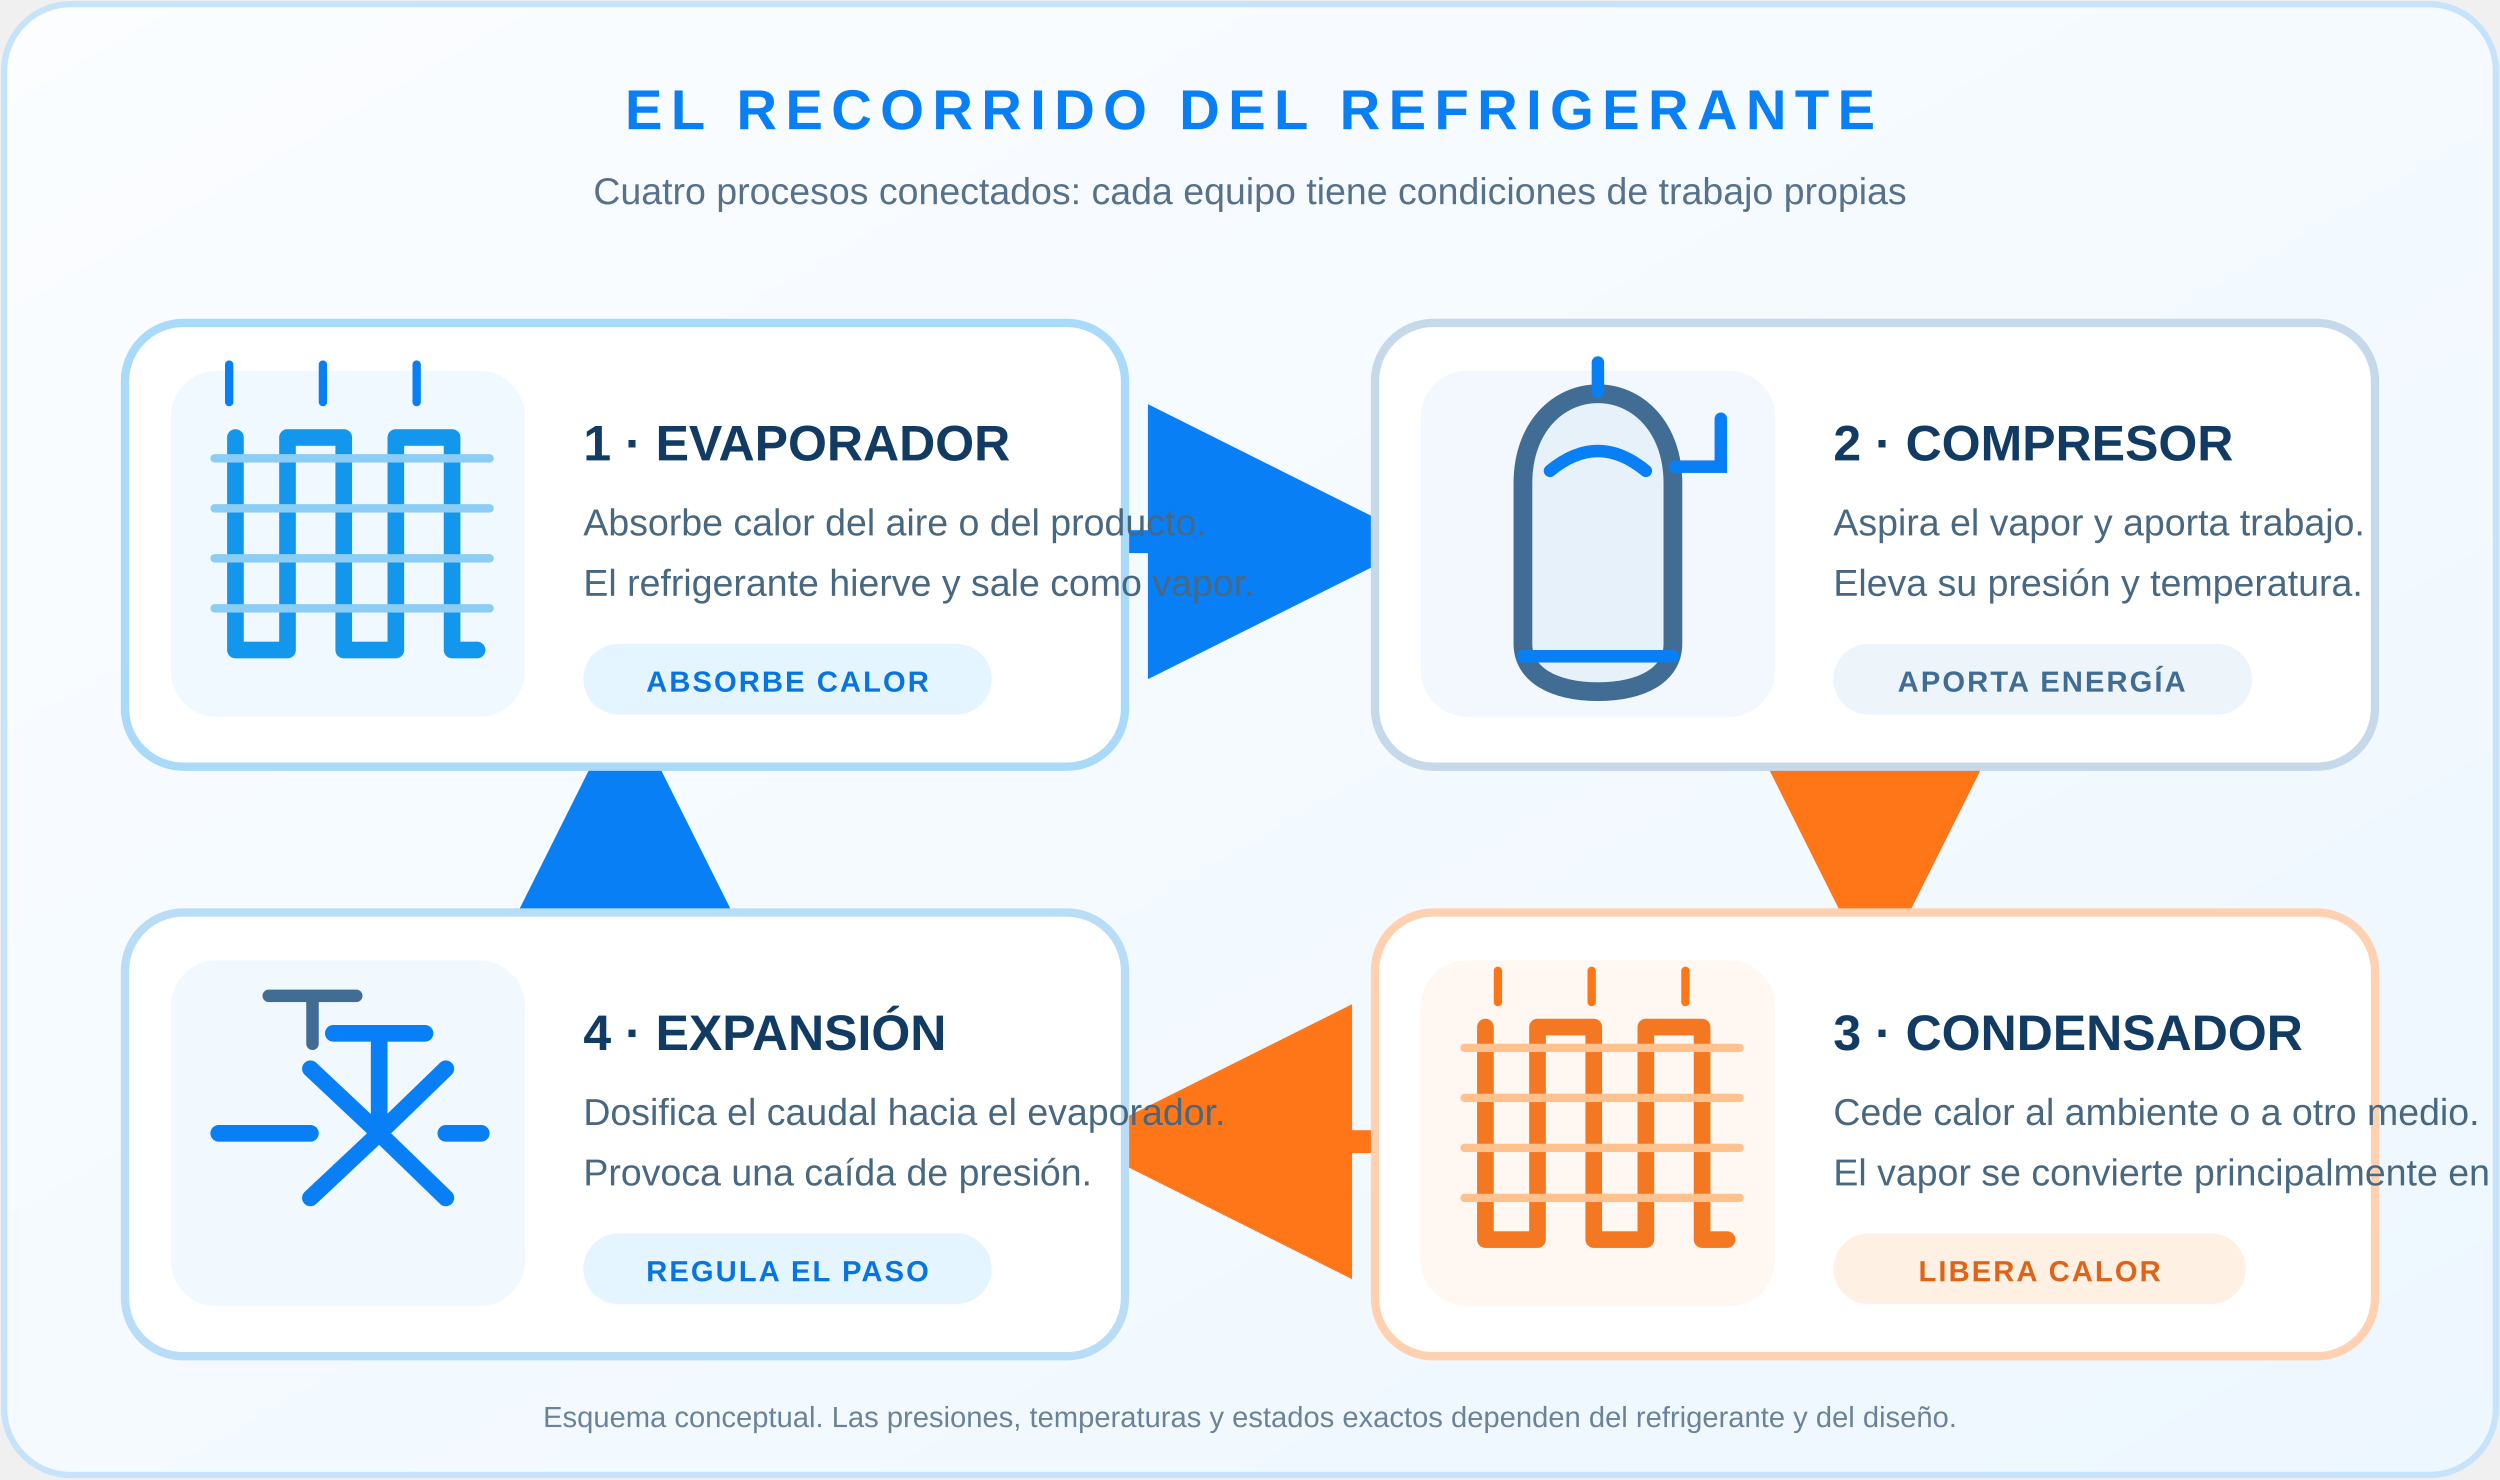
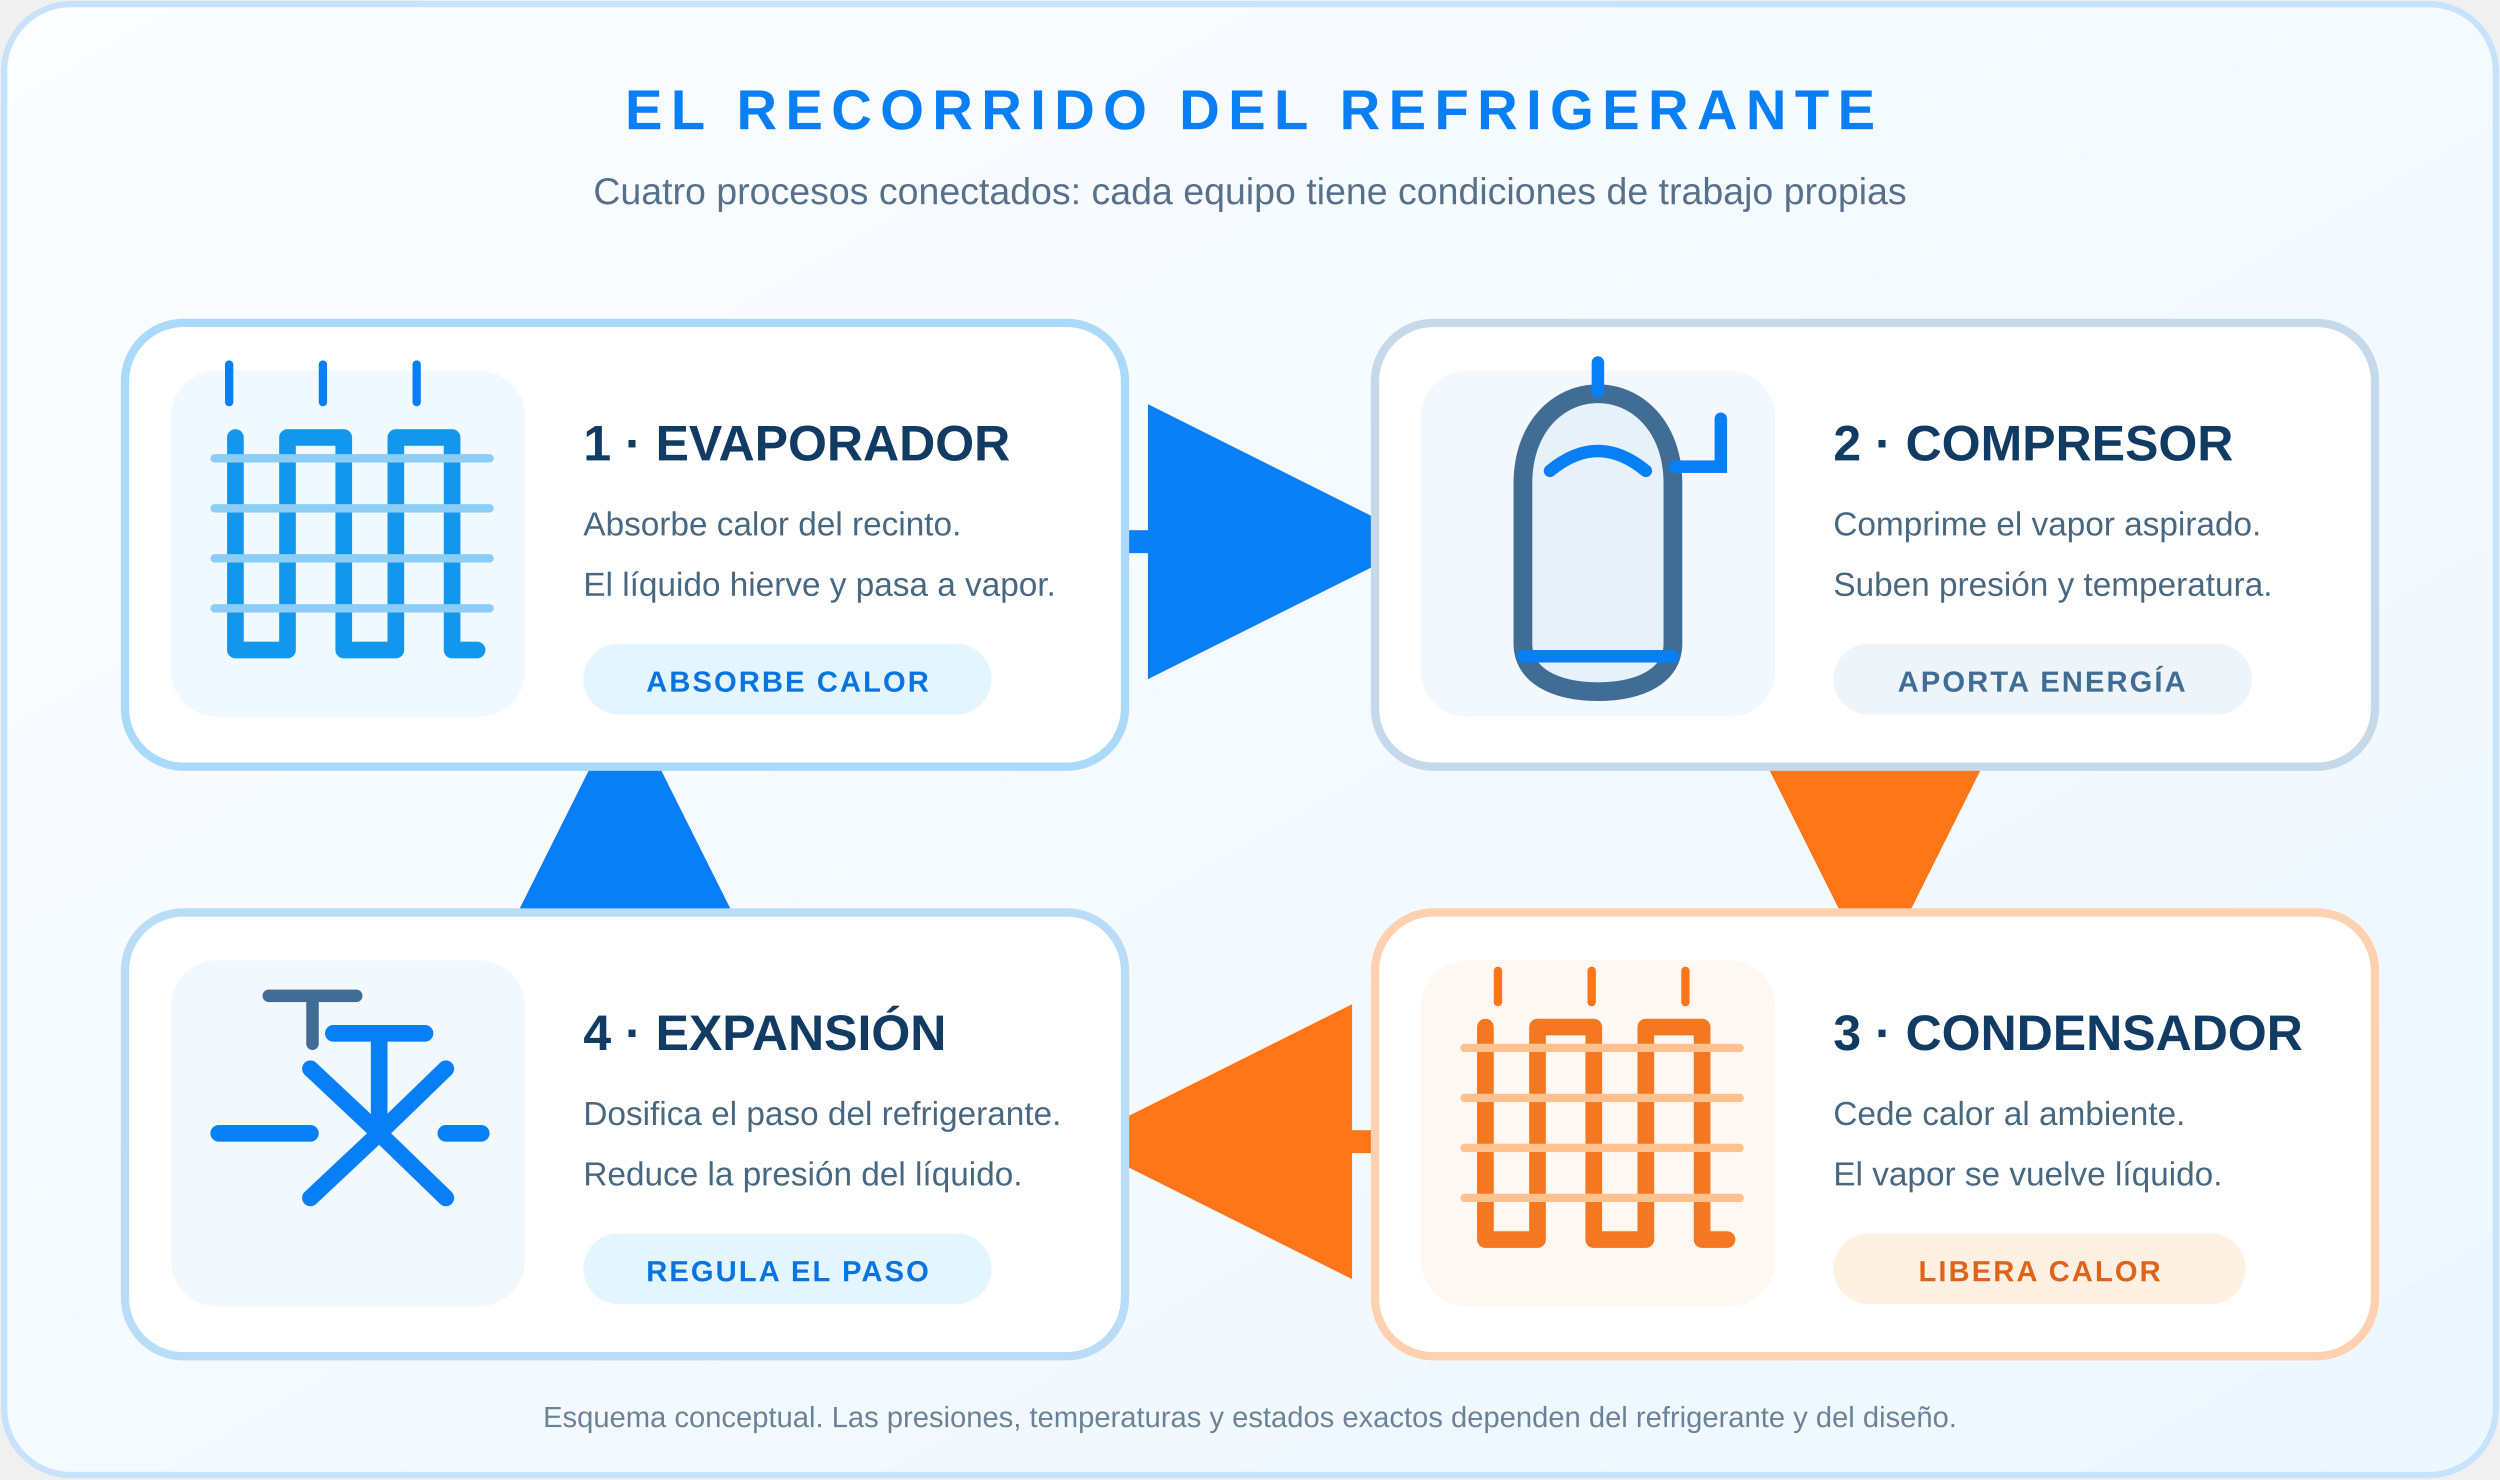
<svg xmlns="http://www.w3.org/2000/svg" viewBox="0 0 1200 710" role="img" aria-labelledby="title desc">
  <defs>
    <linearGradient id="panel" x1="0" y1="0" x2="1" y2="1">
      <stop stop-color="#fbfdff" />
      <stop offset="1" stop-color="#edf7ff" />
    </linearGradient>
    <marker id="blueArrow" markerWidth="12" markerHeight="12" refX="9" refY="6" orient="auto">
      <path d="M0 0 12 6 0 12Z" fill="#087ff5" />
    </marker>
    <marker id="orangeArrow" markerWidth="12" markerHeight="12" refX="9" refY="6" orient="auto">
      <path d="M0 0 12 6 0 12Z" fill="#ff7618" />
    </marker>
  </defs>
  <rect x="2" y="2" width="1196" height="706" rx="32" fill="url(#panel)" stroke="#c6e3fb" stroke-width="3" />
  <text x="600" y="62" text-anchor="middle" font-family="Arial,sans-serif" font-size="27" font-weight="800" letter-spacing="4" fill="#087ff5">EL RECORRIDO DEL REFRIGERANTE</text>
  <text x="600" y="98" text-anchor="middle" font-family="Arial,sans-serif" font-size="18" fill="#58718b">Cuatro procesos conectados: cada equipo tiene condiciones de trabajo propias</text>
  <path d="M540 260H650" fill="none" stroke="#087ff5" stroke-width="11" stroke-linecap="round" marker-end="url(#blueArrow)" />
  <path d="M900 368V438" fill="none" stroke="#ff7618" stroke-width="11" stroke-linecap="round" marker-end="url(#orangeArrow)" />
  <path d="M660 548H550" fill="none" stroke="#ff7618" stroke-width="11" stroke-linecap="round" marker-end="url(#orangeArrow)" />
  <path d="M300 438V368" fill="none" stroke="#087ff5" stroke-width="11" stroke-linecap="round" marker-end="url(#blueArrow)" />
  <rect x="60" y="155" width="480" height="213" rx="28" fill="#fff" stroke="#a9dafa" stroke-width="4" />
  <rect x="82" y="178" width="170" height="166" rx="22" fill="#eff9ff" />
  <g fill="none" stroke="#1397ed" stroke-width="8" stroke-linecap="round" stroke-linejoin="round">
    <path d="M113 210v102h25V210h27v102h25V210h27v102h12" />
    <path d="M103 220h132M103 244h132M103 268h132M103 292h132" stroke="#8bcdf5" stroke-width="4" />
  </g>
  <path d="M110 193v-18m45 18v-18m45 18v-18" stroke="#087ff5" stroke-width="4" stroke-linecap="round" />
  <text x="280" y="221" font-family="Arial,sans-serif" font-size="24" font-weight="800" fill="#123b63">1 · EVAPORADOR</text>
-   <text x="280" y="257" font-family="Arial,sans-serif" font-size="18" fill="#486781">Absorbe calor del aire o del producto.</text>
-   <text x="280" y="286" font-family="Arial,sans-serif" font-size="18" fill="#486781">El refrigerante hierve y sale como vapor.</text>
+   <text x="280" y="257" font-family="Arial,sans-serif" font-size="16" fill="#486781">Absorbe calor del recinto.</text>
+   <text x="280" y="286" font-family="Arial,sans-serif" font-size="16" fill="#486781">El líquido hierve y pasa a vapor.</text>
  <rect x="280" y="309" width="196" height="34" rx="17" fill="#e5f5ff" />
  <text x="378" y="332" text-anchor="middle" font-family="Arial,sans-serif" font-size="14" font-weight="800" letter-spacing="1" fill="#0874df">ABSORBE CALOR</text>
  <rect x="660" y="155" width="480" height="213" rx="28" fill="#fff" stroke="#c5d9eb" stroke-width="4" />
  <rect x="682" y="178" width="170" height="166" rx="22" fill="#f2f8fd" />
  <path d="M731 309v-77c0-27 17-43 36-43s36 16 36 43v77c0 15-15 23-36 23s-36-8-36-23Z" fill="#e6f1fa" stroke="#416d94" stroke-width="9" stroke-linejoin="round" />
  <path d="M744 226q23-19 46 0m-59 89h72m-36-127v-14m37 50h22v-23" fill="none" stroke="#087ff5" stroke-width="6" stroke-linecap="round" />
  <text x="880" y="221" font-family="Arial,sans-serif" font-size="24" font-weight="800" fill="#123b63">2 · COMPRESOR</text>
-   <text x="880" y="257" font-family="Arial,sans-serif" font-size="18" fill="#486781">Aspira el vapor y aporta trabajo.</text>
-   <text x="880" y="286" font-family="Arial,sans-serif" font-size="18" fill="#486781">Eleva su presión y temperatura.</text>
+   <text x="880" y="257" font-family="Arial,sans-serif" font-size="16" fill="#486781">Comprime el vapor aspirado.</text>
+   <text x="880" y="286" font-family="Arial,sans-serif" font-size="16" fill="#486781">Suben presión y temperatura.</text>
  <rect x="880" y="309" width="201" height="34" rx="17" fill="#edf5fb" />
  <text x="980" y="332" text-anchor="middle" font-family="Arial,sans-serif" font-size="14" font-weight="800" letter-spacing="1" fill="#416d94">APORTA ENERGÍA</text>
  <rect x="660" y="438" width="480" height="213" rx="28" fill="#fff" stroke="#ffd1b0" stroke-width="4" />
  <rect x="682" y="461" width="170" height="166" rx="22" fill="#fff7f1" />
  <g fill="none" stroke="#f47721" stroke-width="8" stroke-linecap="round" stroke-linejoin="round">
    <path d="M713 493v102h25V493h27v102h25V493h27v102h12" />
    <path d="M703 503h132M703 527h132M703 551h132M703 575h132" stroke="#ffc18e" stroke-width="4" />
  </g>
  <path d="M719 481v-15m45 15v-15m45 15v-15" stroke="#ff7618" stroke-width="4" stroke-linecap="round" />
  <text x="880" y="504" font-family="Arial,sans-serif" font-size="24" font-weight="800" fill="#123b63">3 · CONDENSADOR</text>
-   <text x="880" y="540" font-family="Arial,sans-serif" font-size="18" fill="#486781">Cede calor al ambiente o a otro medio.</text>
-   <text x="880" y="569" font-family="Arial,sans-serif" font-size="18" fill="#486781">El vapor se convierte principalmente en líquido.</text>
+   <text x="880" y="540" font-family="Arial,sans-serif" font-size="16" fill="#486781">Cede calor al ambiente.</text>
+   <text x="880" y="569" font-family="Arial,sans-serif" font-size="16" fill="#486781">El vapor se vuelve líquido.</text>
  <rect x="880" y="592" width="198" height="34" rx="17" fill="#fff0e4" />
  <text x="979" y="615" text-anchor="middle" font-family="Arial,sans-serif" font-size="14" font-weight="800" letter-spacing="1" fill="#df6417">LIBERA CALOR</text>
  <rect x="60" y="438" width="480" height="213" rx="28" fill="#fff" stroke="#b9dcf7" stroke-width="4" />
  <rect x="82" y="461" width="170" height="166" rx="22" fill="#f1f8fe" />
  <path d="M105 544h44m65 0h17m-82-31 33 31-33 31m65-62-32 31 32 31m-32-31v-48m-22 0h44" fill="none" stroke="#087ff5" stroke-width="8" stroke-linecap="round" stroke-linejoin="round" />
  <path d="M129 478h42m-21 0v23" fill="none" stroke="#416d94" stroke-width="6" stroke-linecap="round" />
  <text x="280" y="504" font-family="Arial,sans-serif" font-size="24" font-weight="800" fill="#123b63">4 · EXPANSIÓN</text>
-   <text x="280" y="540" font-family="Arial,sans-serif" font-size="18" fill="#486781">Dosifica el caudal hacia el evaporador.</text>
-   <text x="280" y="569" font-family="Arial,sans-serif" font-size="18" fill="#486781">Provoca una caída de presión.</text>
+   <text x="280" y="540" font-family="Arial,sans-serif" font-size="16" fill="#486781">Dosifica el paso del refrigerante.</text>
+   <text x="280" y="569" font-family="Arial,sans-serif" font-size="16" fill="#486781">Reduce la presión del líquido.</text>
  <rect x="280" y="592" width="196" height="34" rx="17" fill="#e5f5ff" />
  <text x="378" y="615" text-anchor="middle" font-family="Arial,sans-serif" font-size="14" font-weight="800" letter-spacing="1" fill="#0874df">REGULA EL PASO</text>
  <text x="600" y="685" text-anchor="middle" font-family="Arial,sans-serif" font-size="14" fill="#6b8298">Esquema conceptual. Las presiones, temperaturas y estados exactos dependen del refrigerante y del diseño.</text>
</svg>
